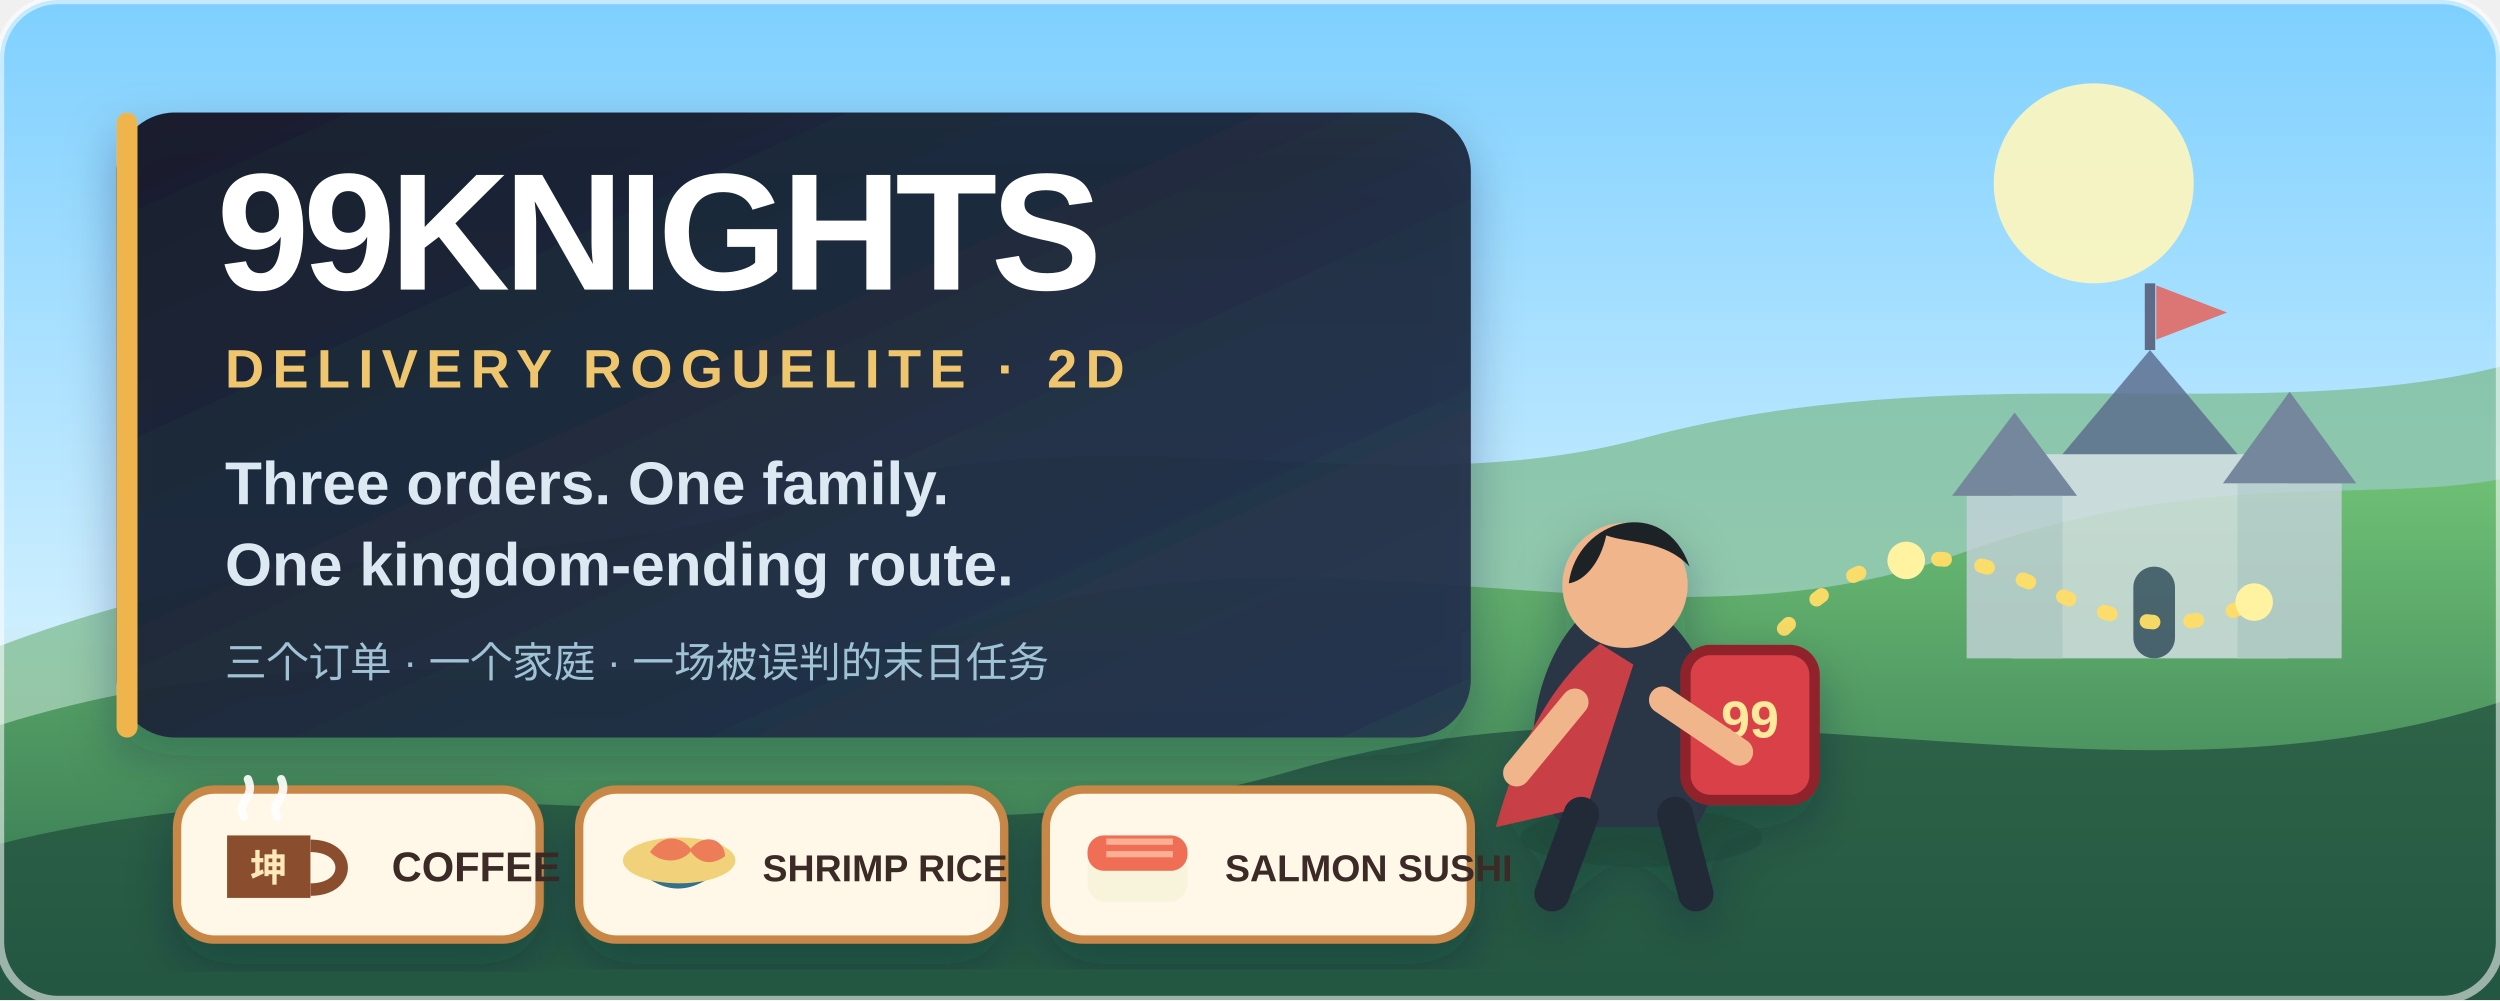
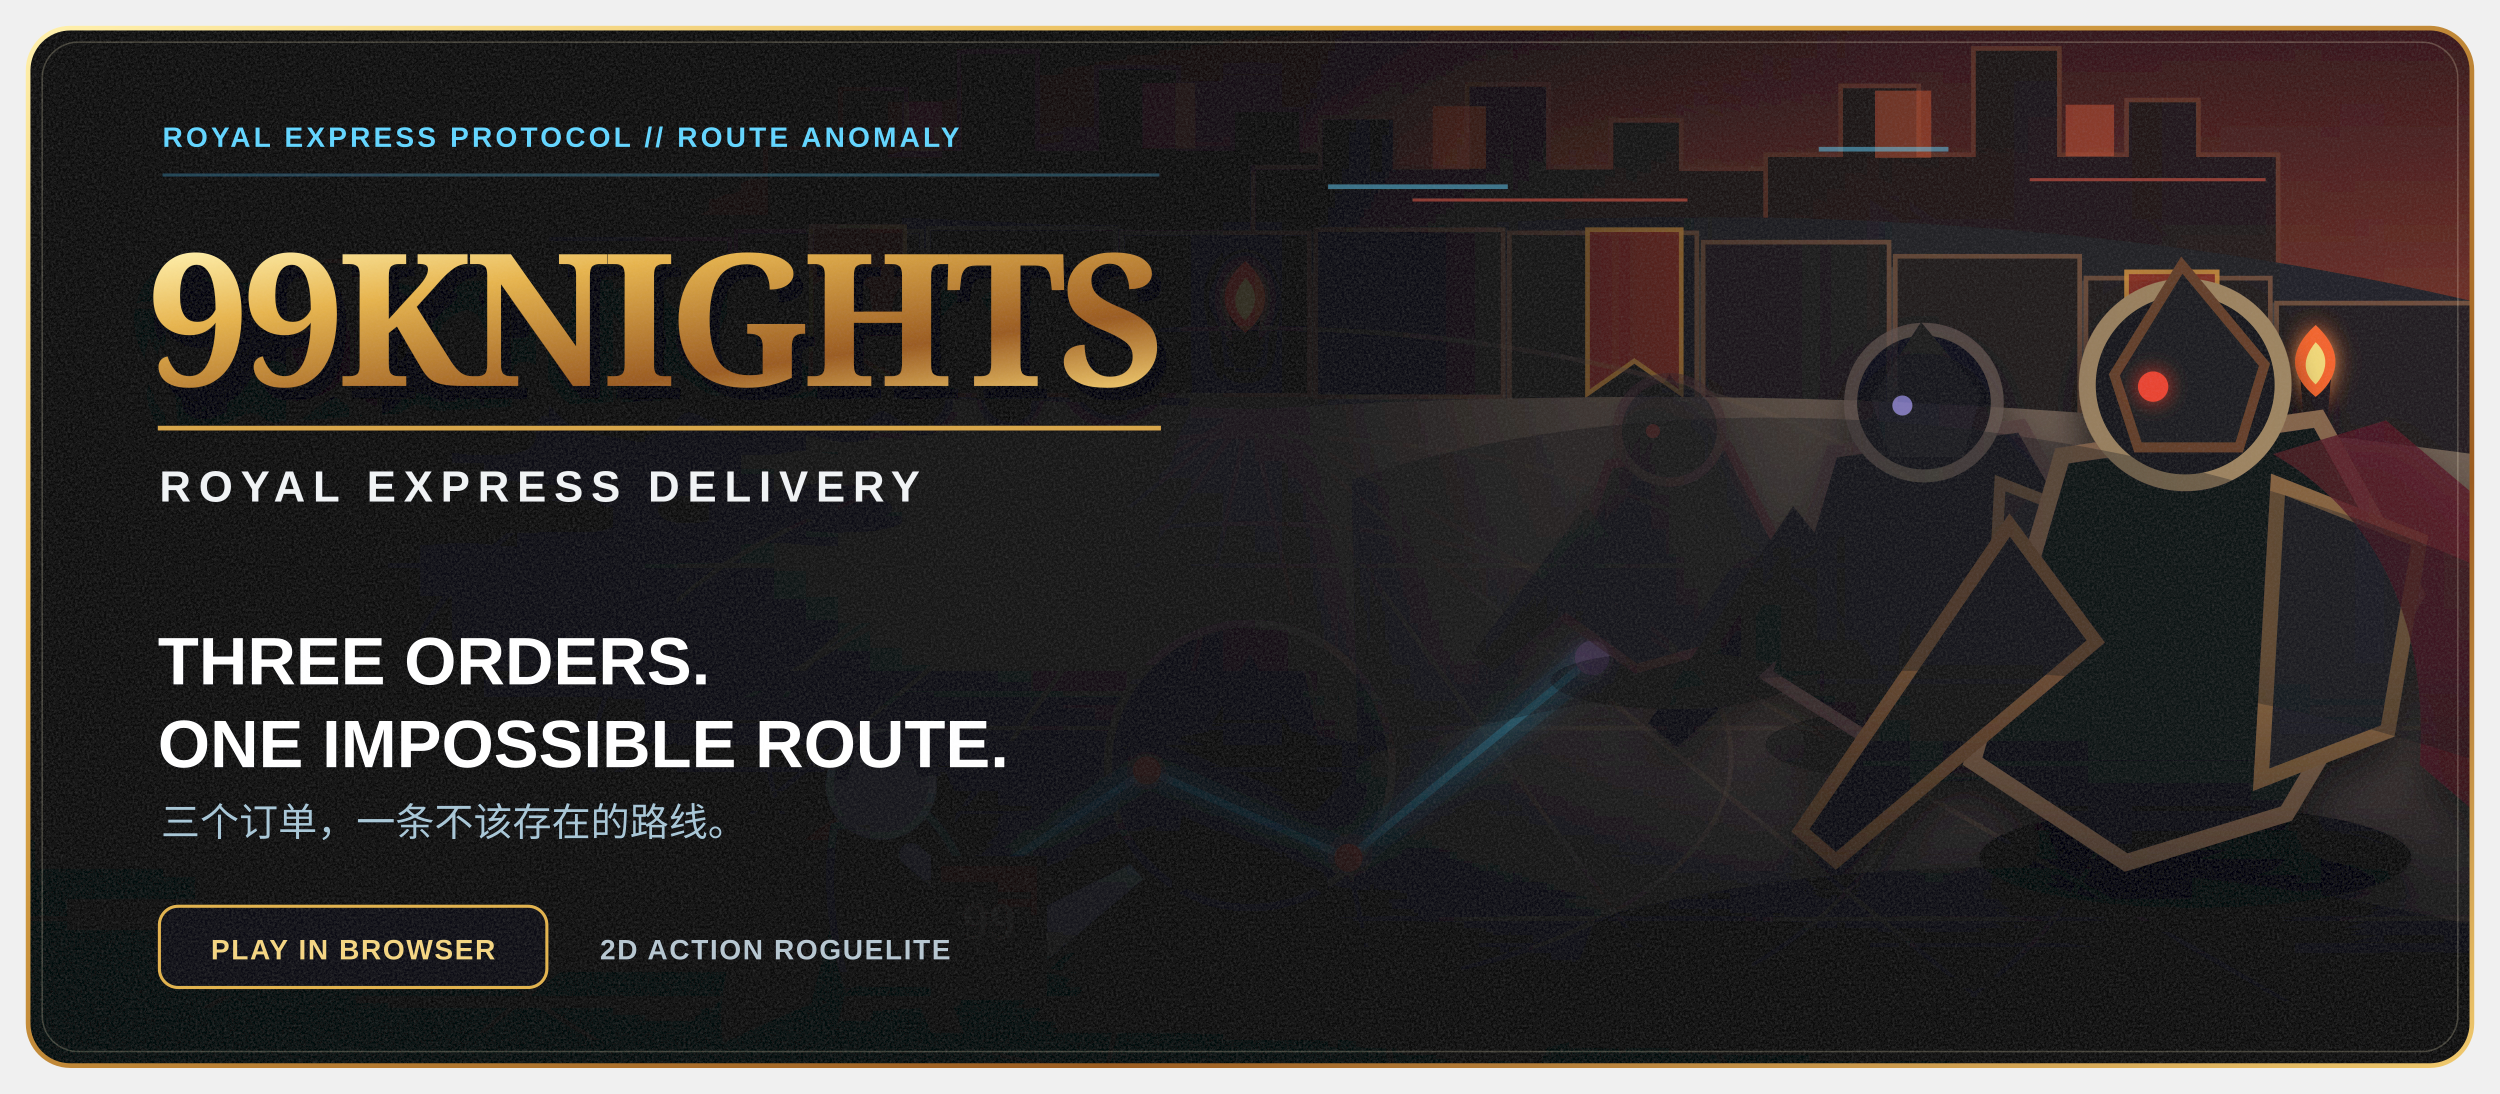
- <svg xmlns="http://www.w3.org/2000/svg" viewBox="0 0 1200 480" role="img" aria-labelledby="title desc">
+ <svg xmlns="http://www.w3.org/2000/svg" width="1600" height="700" viewBox="0 0 1600 700" role="img" aria-labelledby="title desc">
  <defs>
    <linearGradient id="sky" x1="0" y1="0" x2="0" y2="1">
-       <stop offset="0" stop-color="#7fd0ff" />
-       <stop offset="0.62" stop-color="#cceeff" />
-       <stop offset="1" stop-color="#f8d89a" />
+       <stop offset="0" stop-color="#34151b" />
+       <stop offset=".42" stop-color="#8d3f2f" />
+       <stop offset=".7" stop-color="#d68b45" />
+       <stop offset="1" stop-color="#2b2526" />
    </linearGradient>
-     <linearGradient id="ground" x1="0" y1="0" x2="0" y2="1">
-       <stop offset="0" stop-color="#6ebf75" />
-       <stop offset="1" stop-color="#2d6d4d" />
+     <radialGradient id="sun" cx="50%" cy="36%" r="40%">
+       <stop offset="0" stop-color="#fff2bd" stop-opacity=".98" />
+       <stop offset=".18" stop-color="#ffd36e" stop-opacity=".9" />
+       <stop offset=".56" stop-color="#d46b31" stop-opacity=".3" />
+       <stop offset="1" stop-color="#27131c" stop-opacity="0" />
+     </radialGradient>
+     <linearGradient id="stone" x1="0" y1="0" x2="0" y2="1">
+       <stop offset="0" stop-color="#766457" />
+       <stop offset=".55" stop-color="#493f3d" />
+       <stop offset="1" stop-color="#17191d" />
    </linearGradient>
-     <linearGradient id="panel" x1="0" y1="0" x2="1" y2="1">
-       <stop offset="0" stop-color="#111725" stop-opacity="0.96" />
-       <stop offset="1" stop-color="#253550" stop-opacity="0.92" />
+     <linearGradient id="gold" x1="0" y1="0" x2="1" y2="1">
+       <stop offset="0" stop-color="#fff0ac" />
+       <stop offset=".28" stop-color="#e7b54f" />
+       <stop offset=".72" stop-color="#9b5c20" />
+       <stop offset="1" stop-color="#f0c96d" />
    </linearGradient>
-     <filter id="shadow" x="-20%" y="-20%" width="140%" height="140%">
-       <feDropShadow dx="0" dy="10" stdDeviation="12" flood-color="#0d2337" flood-opacity="0.3" />
+     <linearGradient id="leftShade" x1="0" y1="0" x2="1" y2="0">
+       <stop offset="0" stop-color="#06080d" stop-opacity=".98" />
+       <stop offset=".52" stop-color="#07090e" stop-opacity=".82" />
+       <stop offset=".76" stop-color="#080a0f" stop-opacity=".16" />
+       <stop offset="1" stop-color="#080a0f" stop-opacity="0" />
+     </linearGradient>
+     <linearGradient id="bottomShade" x1="0" y1="0" x2="0" y2="1">
+       <stop offset="0" stop-color="#05070b" stop-opacity="0" />
+       <stop offset="1" stop-color="#05070b" stop-opacity=".9" />
+     </linearGradient>
+     <filter id="blue" x="-100%" y="-100%" width="300%" height="300%">
+       <feGaussianBlur stdDeviation="9" result="b" />
+       <feMerge>
+         <feMergeNode in="b" />
+         <feMergeNode in="SourceGraphic" />
+       </feMerge>
    </filter>
+     <filter id="red" x="-100%" y="-100%" width="300%" height="300%">
+       <feGaussianBlur stdDeviation="7" result="b" />
+       <feMerge>
+         <feMergeNode in="b" />
+         <feMergeNode in="SourceGraphic" />
+       </feMerge>
+     </filter>
+     <filter id="shadow" x="-40%" y="-40%" width="180%" height="180%">
+       <feDropShadow dx="0" dy="15" stdDeviation="12" flood-color="#000" flood-opacity=".65" />
+     </filter>
+     <filter id="noise">
+       <feTurbulence type="fractalNoise" baseFrequency=".65" numOctaves="2" seed="9" result="n" />
+       <feColorMatrix in="n" type="saturate" values="0" result="g" />
+       <feComponentTransfer in="g" result="a">
+         <feFuncA type="table" tableValues="0 .055" />
+       </feComponentTransfer>
+       <feBlend in="SourceGraphic" in2="a" mode="soft-light" />
+     </filter>
+     <clipPath id="clip">
+       <rect x="18" y="18" width="1564" height="664" rx="27" />
+     </clipPath>
  </defs>
-   <rect width="1200" height="480" rx="28" fill="url(#sky)" />
-   <circle cx="1005" cy="88" r="48" fill="#fff6bd" opacity="0.9" />
-   <path d="M0 310 C160 250 250 280 390 238 C540 194 660 245 790 210 C940 170 1085 205 1200 176 L1200 480 L0 480 Z" fill="#79b98a" opacity="0.7" />
-   <path d="M0 348 C180 292 310 350 470 298 C640 244 790 320 940 266 C1055 224 1135 242 1200 230 L1200 480 L0 480 Z" fill="url(#ground)" />
-   <path d="M0 405 C210 352 430 426 620 370 C820 312 1010 398 1200 337 L1200 480 L0 480 Z" fill="#204d3d" opacity="0.72" />
-   <g transform="translate(930 160)" opacity="0.8">
-     <rect x="36" y="58" width="132" height="98" fill="#d8e1e6" />
-     <rect x="14" y="78" width="46" height="78" fill="#c4d2da" />
-     <rect x="144" y="72" width="50" height="84" fill="#c4d2da" />
-     <path d="M7 78 L37 38 L67 78 Z" fill="#6e7797" />
-     <path d="M137 72 L169 28 L201 72 Z" fill="#6e7797" />
-     <path d="M60 58 L102 8 L144 58 Z" fill="#59698b" />
-     <rect x="94" y="112" width="20" height="44" rx="10" fill="#43536e" />
-     <path d="M102 8 V-24" stroke="#4d4e69" stroke-width="5" />
-     <path d="M105 -23 L139 -10 L105 3 Z" fill="#e95b52" />
+   <g clip-path="url(#clip)" filter="url(#noise)">
+     <rect width="1600" height="700" fill="url(#sky)" />
+     <rect width="1600" height="700" fill="url(#sun)" />
+     <g opacity=".82" fill="#1a171a" stroke="#6c3b2d" stroke-width="3">
+       <path d="M490 176V95h48V57h42v38h34V33h50v62h38V43h52v52h35V70h44v26h55v78z" />
+       <path d="M802 176v-69h43V75h48v32h46V54h52v53h40V77h45v31h57v68z" />
+       <path d="M1130 180V99h48V55h50v44h35V31h55v68h43V64h46v35h51v81z" />
+     </g>
+     <g opacity=".55" fill="#d85b37">
+       <path d="M568 65h35v36h-35zM731 53h34v42h-34zM917 68h34v40h-34zM1200 58h36v43h-36zM1322 67h31v33h-31z" />
+     </g>
+     <path d="M0 188c260-56 515-62 800-34 298-31 571-13 800 43v181H0z" fill="#25242a" />
+     <path d="M0 208c265-46 520-53 800-30 288-24 556-7 800 39v92c-250-31-514-44-800-23-281-19-548-7-800 26z" fill="#4a4545" />
+     <g fill="#251f21" stroke="#72503d" stroke-width="3">
+       <path d="M0 196h108v91H0zM112 176h113v107H112zM229 162h116v112H229zM349 153h118v112H349zM471 148h119v110H471zM594 146h120v107H594zM718 149h120v104H718zM842 147h120v107H842zM966 149h120v111H966zM1090 155h119v114h-119zM1213 164h118v113h-118zM1335 178h118v108h-118zM1457 194h143v101h-143z" />
+     </g>
+     <g fill="#9d3528" stroke="#e09b42" stroke-width="3" opacity=".88">
+       <path d="M185 167h58v105l-29-21-29 21zM519 145h60v103l-30-20-30 20zM1016 147h60v105l-30-21-30 21zM1361 174h58v105l-29-21-29 21z" />
+     </g>
+     <g filter="url(#red)">
+       <g transform="translate(111 242)">
+         <path d="M0 0h20l-3 34H3z" fill="#23181b" />
+         <path d="M10-34c24 22 8 40 0 46-15-12-20-28 0-46z" fill="#ff6b2d" />
+         <path d="M10-23c11 10 5 22 0 27-8-7-9-16 0-27z" fill="#ffe37f" />
+       </g>
+       <g transform="translate(1472 242)">
+         <path d="M0 0h20l-3 34H3z" fill="#23181b" />
+         <path d="M10-34c24 22 8 40 0 46-15-12-20-28 0-46z" fill="#ff6b2d" />
+         <path d="M10-23c11 10 5 22 0 27-8-7-9-16 0-27z" fill="#ffe37f" />
+       </g>
+       <g transform="translate(787 201)">
+         <path d="M0 0h20l-3 34H3z" fill="#23181b" />
+         <path d="M10-34c24 22 8 40 0 46-15-12-20-28 0-46z" fill="#ff6b2d" />
+         <path d="M10-23c11 10 5 22 0 27-8-7-9-16 0-27z" fill="#ffe37f" />
+       </g>
+     </g>
+     <path d="M0 288c285-32 525-41 800-26 279-17 527-7 800 31v407H0z" fill="url(#stone)" />
+     <g fill="none" stroke="#8e765d" stroke-opacity=".32" stroke-width="3">
+       <path d="M800 262L36 700M800 262L260 700M800 262L485 700M800 262L705 700M800 262L895 700M800 262L1118 700M800 262L1342 700M800 262L1567 700" />
+       <ellipse cx="800" cy="485" rx="308" ry="150" />
+       <ellipse cx="800" cy="485" rx="420" ry="206" />
+       <ellipse cx="800" cy="485" rx="555" ry="275" />
+       <path d="M0 362h1600M0 466h1600M0 588h1600" />
+     </g>
+     <circle cx="800" cy="490" r="91" fill="#3c3533" stroke="#88715b" stroke-width="5" opacity=".75" />
+     <path d="M800 419l27 49 55 10-39 40 8 56-51-25-51 25 8-56-39-40 55-10z" fill="#211d20" opacity=".72" />
+     <g filter="url(#blue)" fill="none" stroke-linecap="round" stroke-linejoin="round">
+       <path d="M605 578l129-85 129 56 156-128" stroke="#1cc7ff" stroke-opacity=".18" stroke-width="22" />
+       <path d="M605 578l129-85 129 56 156-128" stroke="#5cd8ff" stroke-width="5" />
+     </g>
+     <g filter="url(#red)" fill="#ff5c45">
+       <circle cx="605" cy="578" r="9" />
+       <circle cx="734" cy="493" r="9" />
+       <circle cx="863" cy="549" r="9" />
+       <circle cx="1019" cy="421" r="11" fill="#d9a4ff" />
+     </g>
+     <g transform="translate(542 470)" filter="url(#shadow)">
+       <ellipse cx="8" cy="177" rx="93" ry="23" fill="#050608" opacity=".58" />
+       <path d="M-7 53c-46 26-80 93-72 144l56-25 23-92z" fill="#9e2529" />
+       <path d="M-8 59c-6 32-3 80 15 116l63-4c21-43 11-91-20-121z" fill="#28303a" stroke="#76838c" stroke-width="5" />
+       <circle cx="22" cy="32" r="33" fill="#9ca6aa" stroke="#d3d7d7" stroke-width="5" />
+       <path d="M-8 29c8-40 60-42 68-3l-14 1-8-17-17 10-15-9-6 18z" fill="#333b43" />
+       <path d="M41 77l60 50" stroke="#b6c0c5" stroke-width="15" stroke-linecap="round" />
+       <path d="M94 124l88-44 11 13-77 65z" fill="#d6dde0" stroke="#30353b" stroke-width="5" />
+       <path d="M8 171l-18 67M55 168l26 64" stroke="#22282f" stroke-width="20" stroke-linecap="round" />
+       <path d="M57 81h68v86H57z" fill="#a52b2f" stroke="#5a171d" stroke-width="6" />
+       <text x="91" y="131" text-anchor="middle" font-family="Georgia,serif" font-size="31" font-weight="800" fill="#f0cf76">99</text>
+     </g>
+     <g filter="url(#shadow)">
+       <g transform="translate(1070 244) scale(.76)" opacity=".5">
+         <ellipse cx="0" cy="252" rx="102" ry="24" fill="#08090c" opacity=".7" />
+         <path d="M-53 70l-44 124 67 48 62-17 59-84-44-87z" fill="#111319" stroke="#5d2c2f" stroke-width="8" />
+         <circle cx="-2" cy="41" r="44" fill="#111319" stroke="#58353b" stroke-width="8" />
+         <path d="M-30 38L-2-6l34 43-10 33h-42z" fill="#15171c" />
+         <path d="M-72 105l-96 124 17 15 115-92z" fill="#181a20" />
+         <circle cx="-16" cy="42" r="6" fill="#b14439" />
+       </g>
+       <g transform="translate(1235 208) scale(.92)" opacity=".72">
+         <ellipse cx="0" cy="292" rx="114" ry="26" fill="#08090c" opacity=".75" />
+         <path d="M-68 88l-46 155 81 51 79-25 69-109-51-90z" fill="#12141a" stroke="#5b4243" stroke-width="9" />
+         <circle cx="-4" cy="54" r="51" fill="#13151b" stroke="#72615b" stroke-width="9" />
+         <path d="M-41 51L-6-2l42 50-13 44h-51z" fill="#1b1d23" />
+         <path d="M-95 126l-101 151 20 17 127-111z" fill="#15171d" />
+         <path d="M49 110l72 28-16 95-64 23z" fill="#22232a" stroke="#7a5d3f" stroke-width="8" />
+         <circle cx="-19" cy="56" r="7" fill="#a9a0ff" />
+       </g>
+       <g transform="translate(1405 174) scale(1.08)">
+         <ellipse cx="0" cy="347" rx="128" ry="30" fill="#050609" opacity=".78" />
+         <path d="M-79 109l-53 181 91 60 95-29 77-130-58-104z" fill="#111319" stroke="#8c6a50" stroke-width="10" />
+         <circle cx="-6" cy="67" r="58" fill="#13151a" stroke="#a88d67" stroke-width="10" />
+         <path d="M-48 61L-8-4l49 59-15 49h-60z" fill="#1b1d22" stroke="#6d452e" stroke-width="6" />
+         <path d="M-110 150l-124 181 21 18 154-130z" fill="#16181d" stroke="#7c5638" stroke-width="8" />
+         <path d="M49 126l84 33-19 113-75 29z" fill="#22242a" stroke="#8d6843" stroke-width="9" />
+         <path d="M46 108c72 41 92 116 87 184l54 46-4-191-70-59z" fill="#591d25" opacity=".8" />
+         <circle cx="-25" cy="68" r="9" fill="#ff4b35" filter="url(#red)" />
+       </g>
+     </g>
+     <path d="M865 307c226-75 519-38 735 62v123c-244-83-468-82-731-7z" fill="#11151b" opacity=".33" />
+     <path d="M1021 588c185-51 387-38 579 8v104H979z" fill="#05070b" opacity=".5" />
+     <rect width="1600" height="700" fill="url(#leftShade)" />
+     <rect y="420" width="1600" height="280" fill="url(#bottomShade)" />
+     <text x="104" y="94" font-family="Arial,Helvetica,sans-serif" font-size="18" font-weight="700" letter-spacing="2" fill="#63d6ff">ROYAL EXPRESS PROTOCOL // ROUTE ANOMALY</text>
+     <path d="M104 112h638" stroke="#63d6ff" stroke-opacity=".3" stroke-width="2" />
+     <g filter="url(#shadow)">
+       <text x="100" y="255" font-family="Georgia,serif" font-size="118" font-weight="900" letter-spacing="-5" fill="#050609" opacity=".85">99KNIGHTS</text>
+       <text x="94" y="247" font-family="Georgia,serif" font-size="118" font-weight="900" letter-spacing="-5" fill="url(#gold)">99KNIGHTS</text>
+       <path d="M101 274h642" stroke="#d8a64a" stroke-width="3" />
+       <text x="102" y="321" font-family="Arial,Helvetica,sans-serif" font-size="28" font-weight="700" letter-spacing="5" fill="#f1f3f5">ROYAL EXPRESS DELIVERY</text>
+     </g>
+     <g font-family="Arial,Helvetica,sans-serif" font-weight="800" fill="#fff">
+       <text x="101" y="438" font-size="43">THREE ORDERS.</text>
+       <text x="101" y="491" font-size="43">ONE IMPOSSIBLE ROUTE.</text>
+     </g>
+     <text x="103" y="535" font-family="'Noto Sans CJK SC','Microsoft YaHei',Arial,sans-serif" font-size="25" fill="#a9c7d7">三个订单，一条不该存在的路线。</text>
+     <g transform="translate(102 580)">
+       <rect width="248" height="52" rx="12" fill="#0d1119" stroke="#e2b34e" stroke-width="2" />
+       <text x="124" y="34" text-anchor="middle" font-family="Arial,Helvetica,sans-serif" font-size="18" font-weight="800" letter-spacing="1" fill="#f5d683">PLAY IN BROWSER</text>
+       <text x="282" y="34" font-family="Arial,Helvetica,sans-serif" font-size="18" font-weight="700" letter-spacing="1" fill="#b7c7d1">2D ACTION ROGUELITE</text>
+     </g>
+     <g opacity=".5">
+       <rect x="850" y="118" width="115" height="3" fill="#63d6ff" />
+       <rect x="904" y="127" width="176" height="2" fill="#ff6450" />
+       <rect x="1164" y="94" width="83" height="3" fill="#63d6ff" />
+       <rect x="1299" y="114" width="151" height="2" fill="#ff6450" />
+     </g>
  </g>
-   <path d="M770 359 C850 335 856 276 915 269 C978 261 1010 322 1082 289" fill="none" stroke="#ffdd67" stroke-width="7" stroke-linecap="round" stroke-dasharray="3 18" opacity="0.95" />
-   <circle cx="770" cy="359" r="9" fill="#fff3a2" />
-   <circle cx="915" cy="269" r="9" fill="#fff3a2" />
-   <circle cx="1082" cy="289" r="9" fill="#fff3a2" />
-   <g transform="translate(780 255)" filter="url(#shadow)">
-     <ellipse cx="8" cy="147" rx="58" ry="14" fill="#173b30" opacity="0.35" />
-     <path d="M-22 42 C-46 66 -54 124 -28 142 L34 142 C55 110 45 65 20 42 Z" fill="#2b3444" />
-     <path d="M-12 54 C-42 78 -55 117 -62 142 L-18 132 L4 64 Z" fill="#c83f45" />
-     <circle cx="0" cy="26" r="30" fill="#f0b58a" />
-     <path d="M-27 25 C-23 -6 19 -18 31 17 C19 4 2 6 -9 2 C-12 16 -20 24 -27 25 Z" fill="#1f2028" />
-     <rect x="29" y="57" width="62" height="72" rx="12" fill="#d94146" stroke="#8f242b" stroke-width="5" />
-     <text x="60" y="99" text-anchor="middle" font-family="Arial, sans-serif" font-size="25" font-weight="800" fill="#ffe99c">99</text>
-     <path d="M-24 82 L-52 116" stroke="#f0b58a" stroke-width="13" stroke-linecap="round" />
-     <path d="M18 81 L55 106" stroke="#f0b58a" stroke-width="13" stroke-linecap="round" />
-     <path d="M-21 136 L-35 174 M24 136 L34 174" stroke="#202937" stroke-width="17" stroke-linecap="round" />
-   </g>
-   <g filter="url(#shadow)">
-     <rect x="56" y="54" width="650" height="300" rx="28" fill="url(#panel)" />
-     <rect x="56" y="54" width="10" height="300" rx="5" fill="#efb44b" />
-   </g>
-   <text x="104" y="139" font-family="Arial, Helvetica, sans-serif" font-size="80" font-weight="900" letter-spacing="-3" fill="#ffffff">99KNIGHTS</text>
-   <text x="108" y="186" font-family="Arial, Helvetica, sans-serif" font-size="26" font-weight="700" letter-spacing="4" fill="#efc66e">DELIVERY ROGUELITE · 2D</text>
-   <text x="108" y="242" font-family="Arial, Helvetica, sans-serif" font-size="29" font-weight="700" fill="#dce9f2">Three orders. One family.</text>
-   <text x="108" y="281" font-family="Arial, Helvetica, sans-serif" font-size="29" font-weight="700" fill="#dce9f2">One kingdom-ending route.</text>
-   <text x="108" y="325" font-family="Arial, Helvetica, sans-serif" font-size="20" fill="#9fc2d4">三个订单 · 一个家庭 · 一场被误判的末日任务</text>
-   <g transform="translate(85 379)" filter="url(#shadow)">
-     <rect width="174" height="72" rx="18" fill="#fff7e8" stroke="#c98746" stroke-width="4" />
-     <path d="M24 22 H64 V52 H24 Z" fill="#8a4e2e" />
-     <path d="M64 27 C84 27 84 48 64 48" fill="none" stroke="#8a4e2e" stroke-width="6" />
-     <path d="M32 13 C28 6 38 4 34 -5 M48 13 C44 6 54 4 50 -5" fill="none" stroke="#ffffff" stroke-width="4" stroke-linecap="round" opacity="0.9" />
-     <text x="44" y="44" text-anchor="middle" font-family="Arial, sans-serif" font-size="18" font-weight="800" fill="#ffe8b9">坤</text>
-     <text x="103" y="44" font-family="Arial, sans-serif" font-size="20" font-weight="800" fill="#3a2b27">COFFEE</text>
-   </g>
-   <g transform="translate(278 379)" filter="url(#shadow)">
-     <rect width="204" height="72" rx="18" fill="#fff7e8" stroke="#c98746" stroke-width="4" />
-     <path d="M24 34 Q47 61 72 34 Z" fill="#316f8c" />
-     <ellipse cx="48" cy="34" rx="27" ry="11" fill="#f1d27a" />
-     <path d="M34 30 C40 21 49 22 54 29 C50 35 40 36 34 30 Z" fill="#ed7c58" />
-     <path d="M53 29 C60 20 70 24 70 32 C63 37 57 35 53 29 Z" fill="#ed7c58" />
-     <text x="88" y="44" font-family="Arial, sans-serif" font-size="18" font-weight="800" fill="#3a2b27">SHRIMP RICE</text>
-   </g>
-   <g transform="translate(502 379)" filter="url(#shadow)">
-     <rect width="204" height="72" rx="18" fill="#fff7e8" stroke="#c98746" stroke-width="4" />
-     <g transform="translate(20 17)">
-       <rect x="0" y="12" width="48" height="25" rx="9" fill="#f8f4dc" />
-       <rect x="0" y="5" width="48" height="17" rx="8" fill="#f06e55" />
-       <path d="M9 8 H41 M9 14 H41" stroke="#ffc5a9" stroke-width="3" opacity="0.75" />
-     </g>
-     <text x="86" y="44" font-family="Arial, sans-serif" font-size="18" font-weight="800" fill="#3a2b27">SALMON SUSHI</text>
-   </g>
-   <rect x="0" y="0" width="1200" height="480" rx="28" fill="none" stroke="#ffffff" stroke-opacity="0.55" stroke-width="4" />
+   <rect x="18" y="18" width="1564" height="664" rx="27" fill="none" stroke="url(#gold)" stroke-width="3" />
+   <rect x="27" y="27" width="1546" height="646" rx="23" fill="none" stroke="#fff5cc" stroke-opacity=".22" />
</svg>
